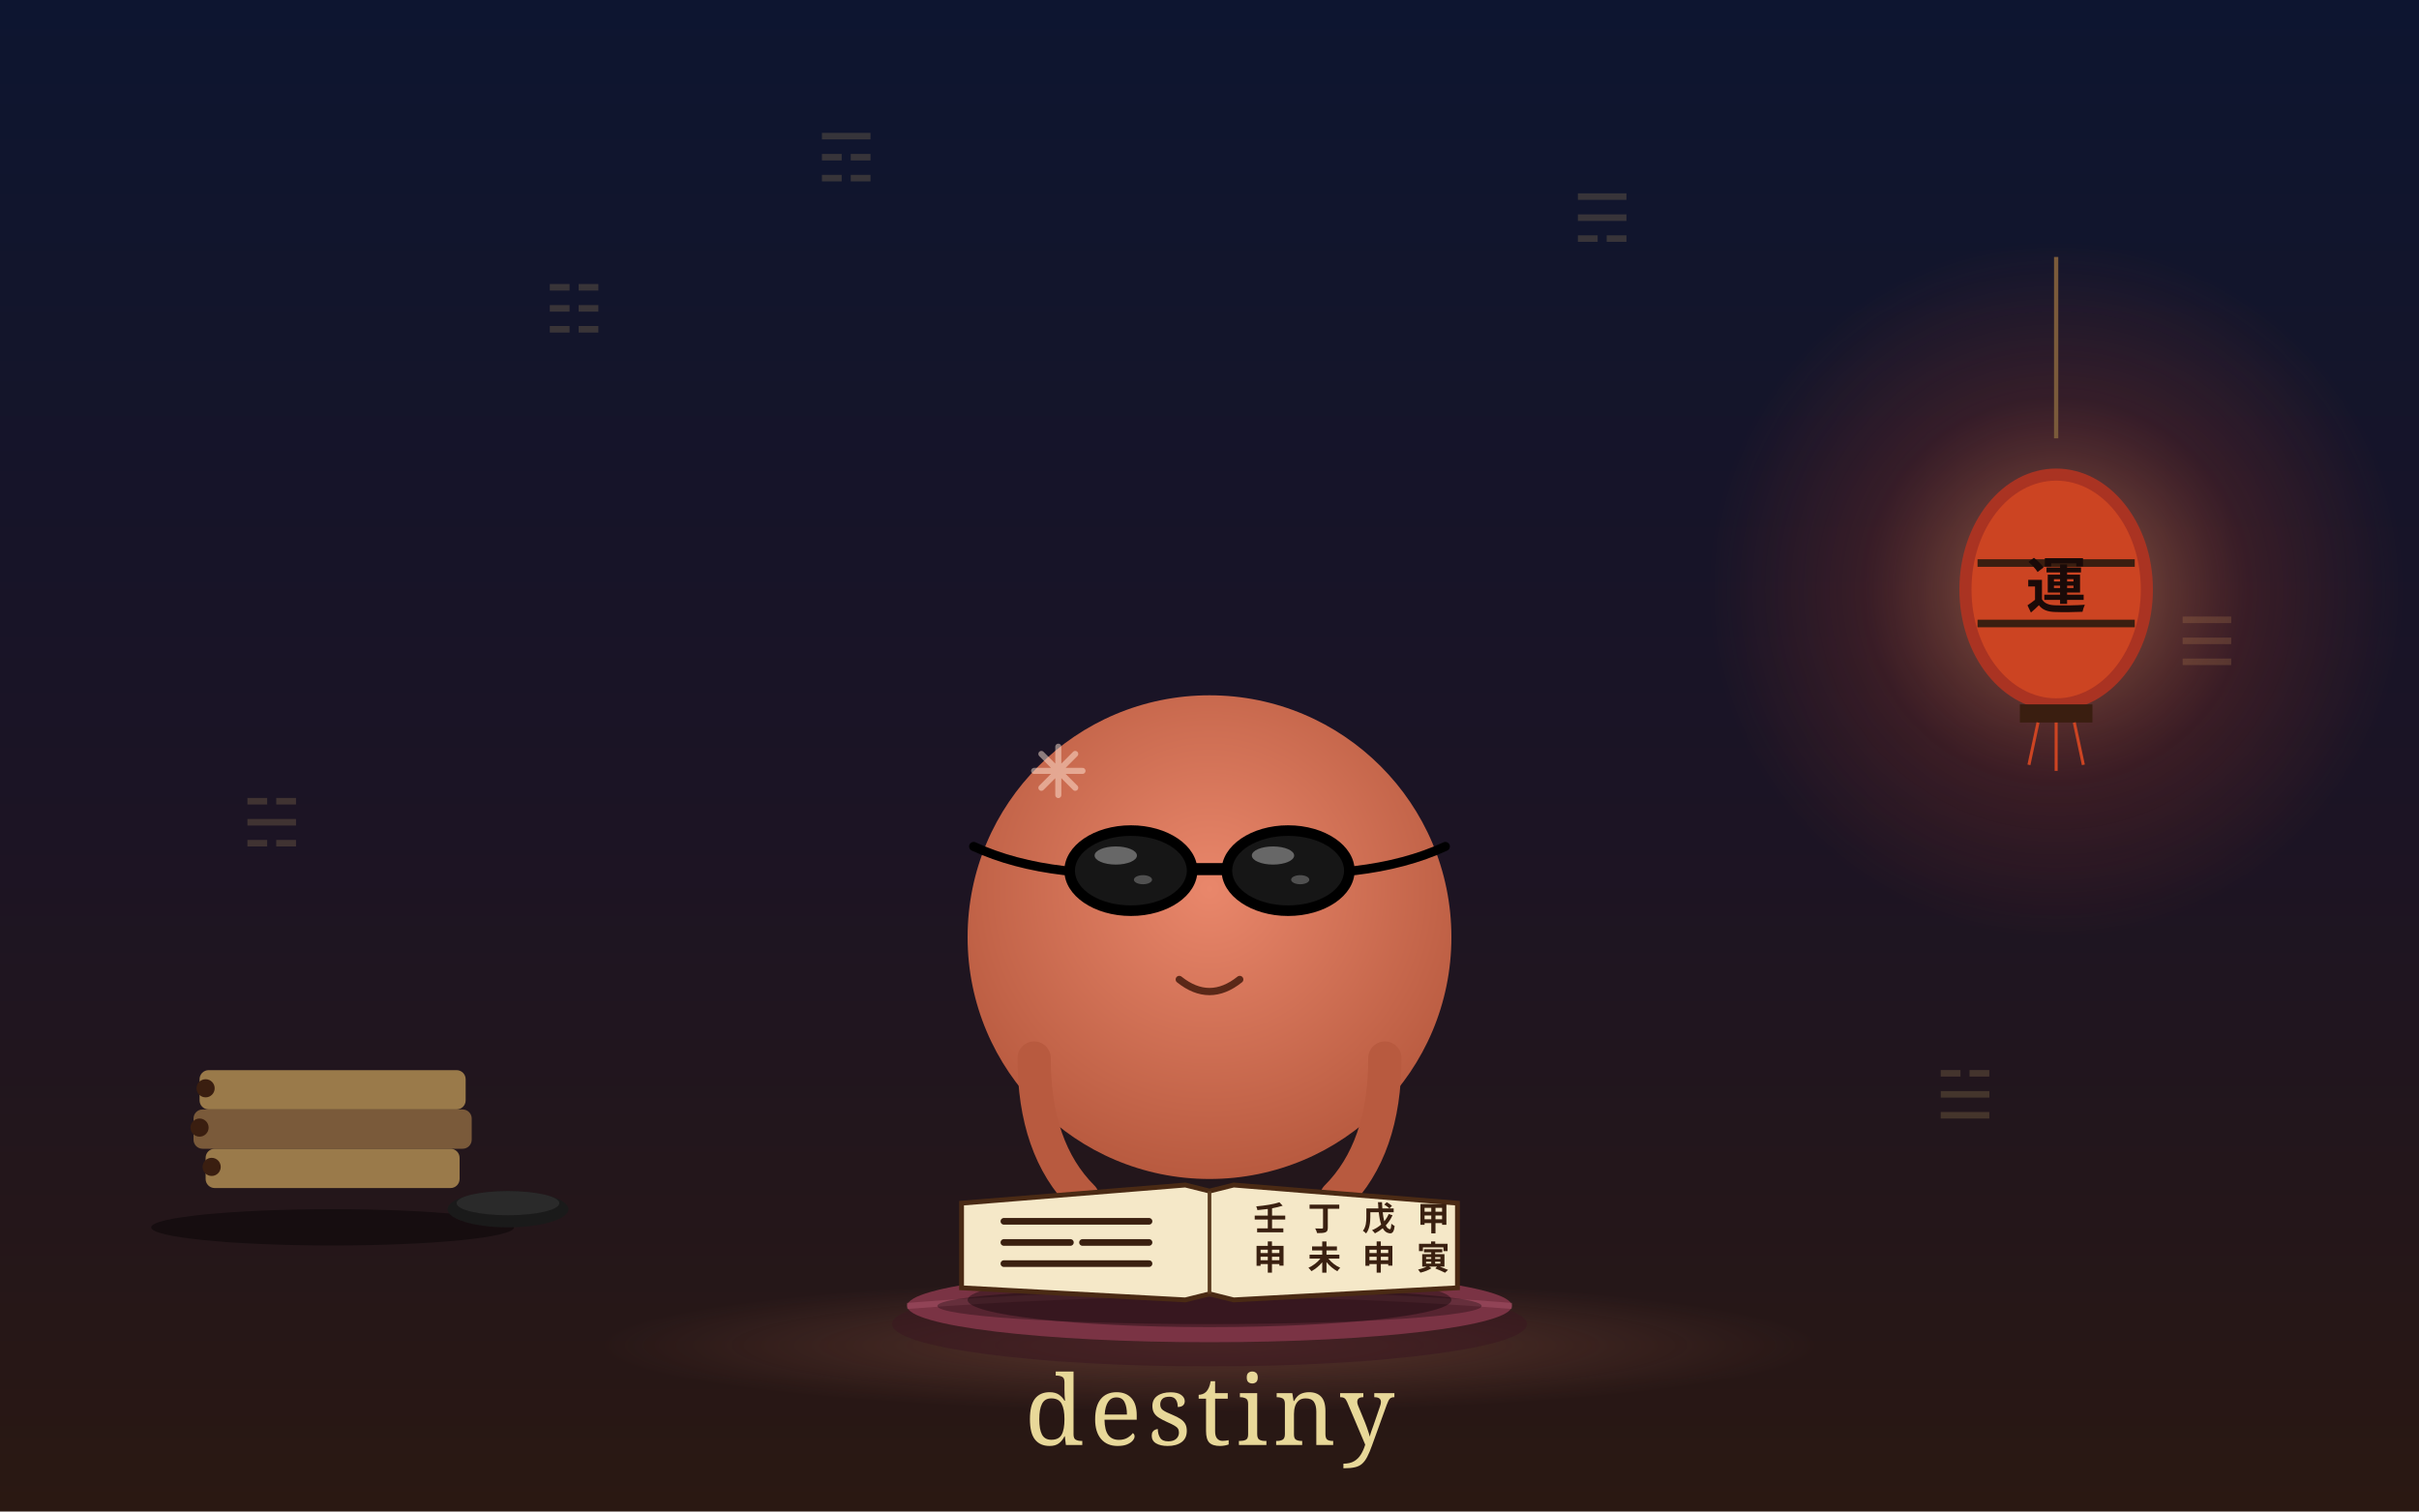
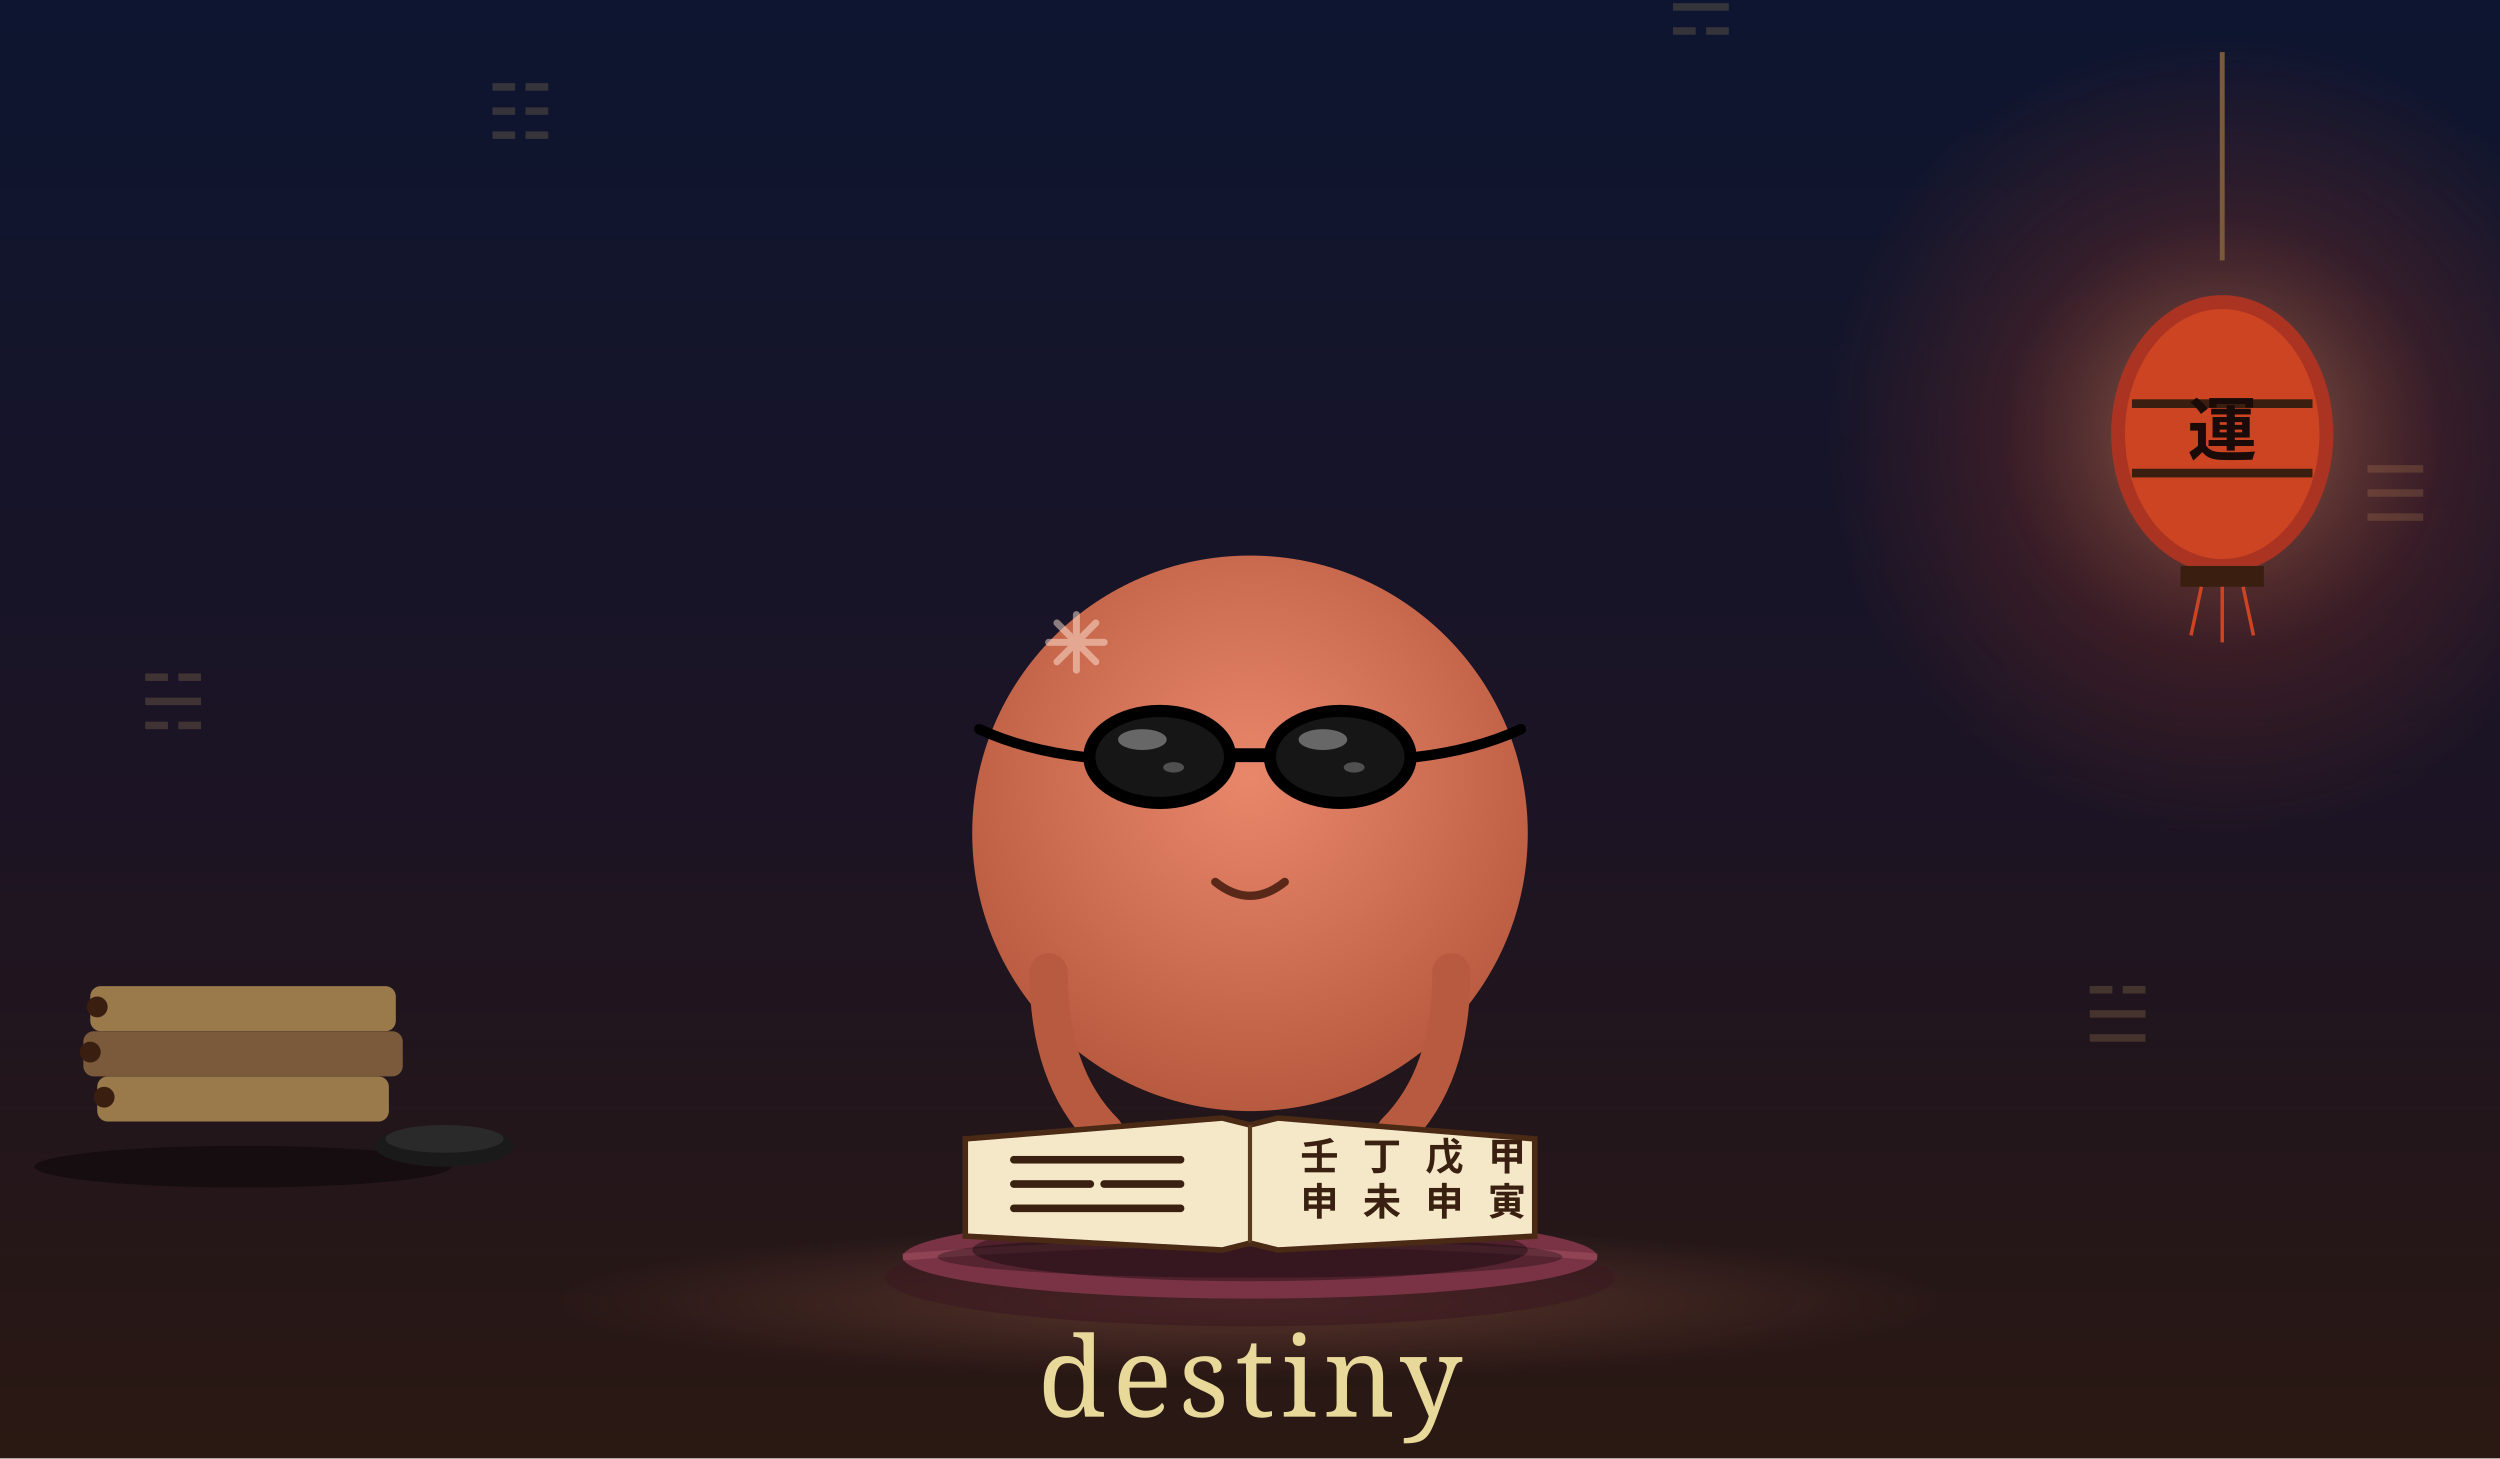
- <svg xmlns="http://www.w3.org/2000/svg" viewBox="0 0 800 500" preserveAspectRatio="xMidYMid meet">
+ <svg xmlns="http://www.w3.org/2000/svg" viewBox="40 70 720 420" preserveAspectRatio="xMidYMid meet">
  <defs>
    <linearGradient id="bg" x1="0" y1="0" x2="0" y2="1">
      <stop offset="0%" stop-color="#0d1530" />
      <stop offset="55%" stop-color="#1c1424" />
      <stop offset="100%" stop-color="#2a1812" />
    </linearGradient>
    <radialGradient id="lanternGlow" cx="50%" cy="50%" r="50%">
      <stop offset="0%" stop-color="#ffae6e" stop-opacity="0.55" />
      <stop offset="55%" stop-color="#cc4422" stop-opacity="0.18" />
      <stop offset="100%" stop-color="#cc4422" stop-opacity="0" />
    </radialGradient>
    <radialGradient id="floorWarm" cx="50%" cy="50%" r="50%">
      <stop offset="0%" stop-color="#cc785c" stop-opacity="0.30" />
      <stop offset="100%" stop-color="#cc785c" stop-opacity="0" />
    </radialGradient>
    <radialGradient id="bodyShade" cx="50%" cy="40%" r="60%">
      <stop offset="0%" stop-color="#e9876b" />
      <stop offset="100%" stop-color="#b85a3f" />
    </radialGradient>
  </defs>
-   <rect width="800" height="500" fill="url(#bg)" />
+   <rect x="40" y="70" width="720" height="420" fill="url(#bg)" />
  <g fill="#d4b06a" opacity="0.20" font-family="sans-serif" font-size="22">
    <text x="180" y="110">☷</text>
    <text x="640" y="370">☱</text>
    <text x="80" y="280">☵</text>
    <text x="720" y="220">☰</text>
    <text x="520" y="80">☴</text>
    <text x="270" y="60">☶</text>
  </g>
  <g transform="translate(680, 195)">
    <circle r="115" fill="url(#lanternGlow)" />
    <line x1="0" y1="-50" x2="0" y2="-110" stroke="#7a5a3a" stroke-width="1.4" />
    <ellipse cx="0" cy="0" rx="32" ry="40" fill="#aa3322" />
    <ellipse cx="0" cy="0" rx="28" ry="36" fill="#cc4422" />
    <rect x="-26" y="-10" width="52" height="2.5" fill="#3a1e10" />
    <rect x="-26" y="10" width="52" height="2.5" fill="#3a1e10" />
    <text x="0" y="6" text-anchor="middle" fill="#1a0a08" font-family="serif" font-size="20" font-weight="bold">運</text>
    <rect x="-12" y="38" width="24" height="6" fill="#3a1e10" />
    <line x1="-6" y1="44" x2="-9" y2="58" stroke="#cc4422" stroke-width="1" />
    <line x1="0" y1="44" x2="0" y2="60" stroke="#cc4422" stroke-width="1" />
    <line x1="6" y1="44" x2="9" y2="58" stroke="#cc4422" stroke-width="1" />
  </g>
  <g transform="translate(110, 360)">
    <ellipse cx="0" cy="46" rx="60" ry="6" fill="#000" opacity="0.4" />
    <rect x="-44" y="-6" width="88" height="13" rx="3" fill="#9a7a4a" />
    <rect x="-46" y="7" width="92" height="13" rx="3" fill="#7a5a3a" />
    <rect x="-42" y="20" width="84" height="13" rx="3" fill="#9a7a4a" />
    <circle cx="-42" cy="0" r="3" fill="#3a1e10" />
    <circle cx="-44" cy="13" r="3" fill="#3a1e10" />
    <circle cx="-40" cy="26" r="3" fill="#3a1e10" />
    <ellipse cx="58" cy="40" rx="20" ry="6" fill="#1a1a1a" />
    <ellipse cx="58" cy="38" rx="17" ry="4" fill="#2a2a2a" />
  </g>
  <ellipse cx="400" cy="445" rx="200" ry="22" fill="url(#floorWarm)" />
  <ellipse cx="400" cy="438" rx="105" ry="14" fill="#3a1820" opacity="0.6" />
  <ellipse cx="400" cy="432" rx="100" ry="12" fill="#7a3344" />
  <path d="M -100 0 Q 0 -8 100 0" transform="translate(400,432)" stroke="#a85368" stroke-width="2" fill="none" opacity="0.5" />
  <g transform="translate(400, 310)">
    <ellipse cx="0" cy="120" rx="80" ry="9" fill="#000" opacity="0.35" />
    <circle r="80" fill="url(#bodyShade)" />
    <g transform="translate(-50, -55) scale(0.8)">
      <path d="M0,-10 L0,10 M-10,0 L10,0 M-7,-7 L7,7 M-7,7 L7,-7" stroke="#ffe6d6" stroke-width="2.5" stroke-linecap="round" opacity="0.5" />
    </g>
    <g transform="translate(0, -22)">
      <rect x="-8" y="-2.5" width="16" height="4" rx="1" fill="#000" />
      <ellipse cx="-26" cy="0" rx="22" ry="15" fill="#000" />
      <ellipse cx="-26" cy="0" rx="18.5" ry="11.5" fill="#161616" />
      <ellipse cx="-31" cy="-5" rx="7" ry="3" fill="#fff" opacity="0.35" />
      <ellipse cx="-22" cy="3" rx="3" ry="1.5" fill="#fff" opacity="0.25" />
      <ellipse cx="26" cy="0" rx="22" ry="15" fill="#000" />
      <ellipse cx="26" cy="0" rx="18.5" ry="11.5" fill="#161616" />
      <ellipse cx="21" cy="-5" rx="7" ry="3" fill="#fff" opacity="0.35" />
      <ellipse cx="30" cy="3" rx="3" ry="1.5" fill="#fff" opacity="0.25" />
      <path d="M -48 0 Q -65 -2 -78 -8" stroke="#000" stroke-width="3" fill="none" stroke-linecap="round" />
      <path d="M  48 0 Q  65 -2  78 -8" stroke="#000" stroke-width="3" fill="none" stroke-linecap="round" />
    </g>
    <path d="M -10 14 Q 0 22 10 14" stroke="#5a2818" stroke-width="2.4" fill="none" stroke-linecap="round" />
    <path d="M -58 40 Q -58 70 -42 86" stroke="#b85a3f" stroke-width="11" fill="none" stroke-linecap="round" />
    <path d="M  58 40 Q  58 70  42 86" stroke="#b85a3f" stroke-width="11" fill="none" stroke-linecap="round" />
  </g>
  <g transform="translate(400, 410)">
    <ellipse cx="0" cy="22" rx="90" ry="6" fill="#000" opacity="0.3" />
    <path d="M -82 -12 L -8 -18 L 0 -16 L 8 -18 L 82 -12 L 82 16 L 8 20 L 0 18 L -8 20 L -82 16 Z" fill="#f5e8c8" stroke="#4a2a14" stroke-width="1.6" />
    <line x1="0" y1="-16" x2="0" y2="18" stroke="#5a3a1f" stroke-width="1.2" />
    <g stroke="#3a2010" stroke-width="2.2" stroke-linecap="round">
      <line x1="-68" y1="-6" x2="-20" y2="-6" />
      <line x1="-68" y1="1" x2="-46" y2="1" />
      <line x1="-42" y1="1" x2="-20" y2="1" />
      <line x1="-68" y1="8" x2="-20" y2="8" />
    </g>
    <g fill="#3a2010" font-family="'Songti SC','Noto Serif CJK',serif" font-size="11" text-anchor="middle" font-weight="bold">
      <text x="20" y="-3">壬</text>
      <text x="20" y="10">申</text>
      <text x="38" y="-3">丁</text>
      <text x="38" y="10">未</text>
      <text x="56" y="-3">戊</text>
      <text x="56" y="10">申</text>
      <text x="74" y="-3">甲</text>
      <text x="74" y="10">寅</text>
    </g>
  </g>
  <text x="400" y="478" text-anchor="middle" font-family="Georgia, 'Iowan Old Style', serif" font-size="32" fill="#e8d899" letter-spacing="0.06em">destiny</text>
</svg>
